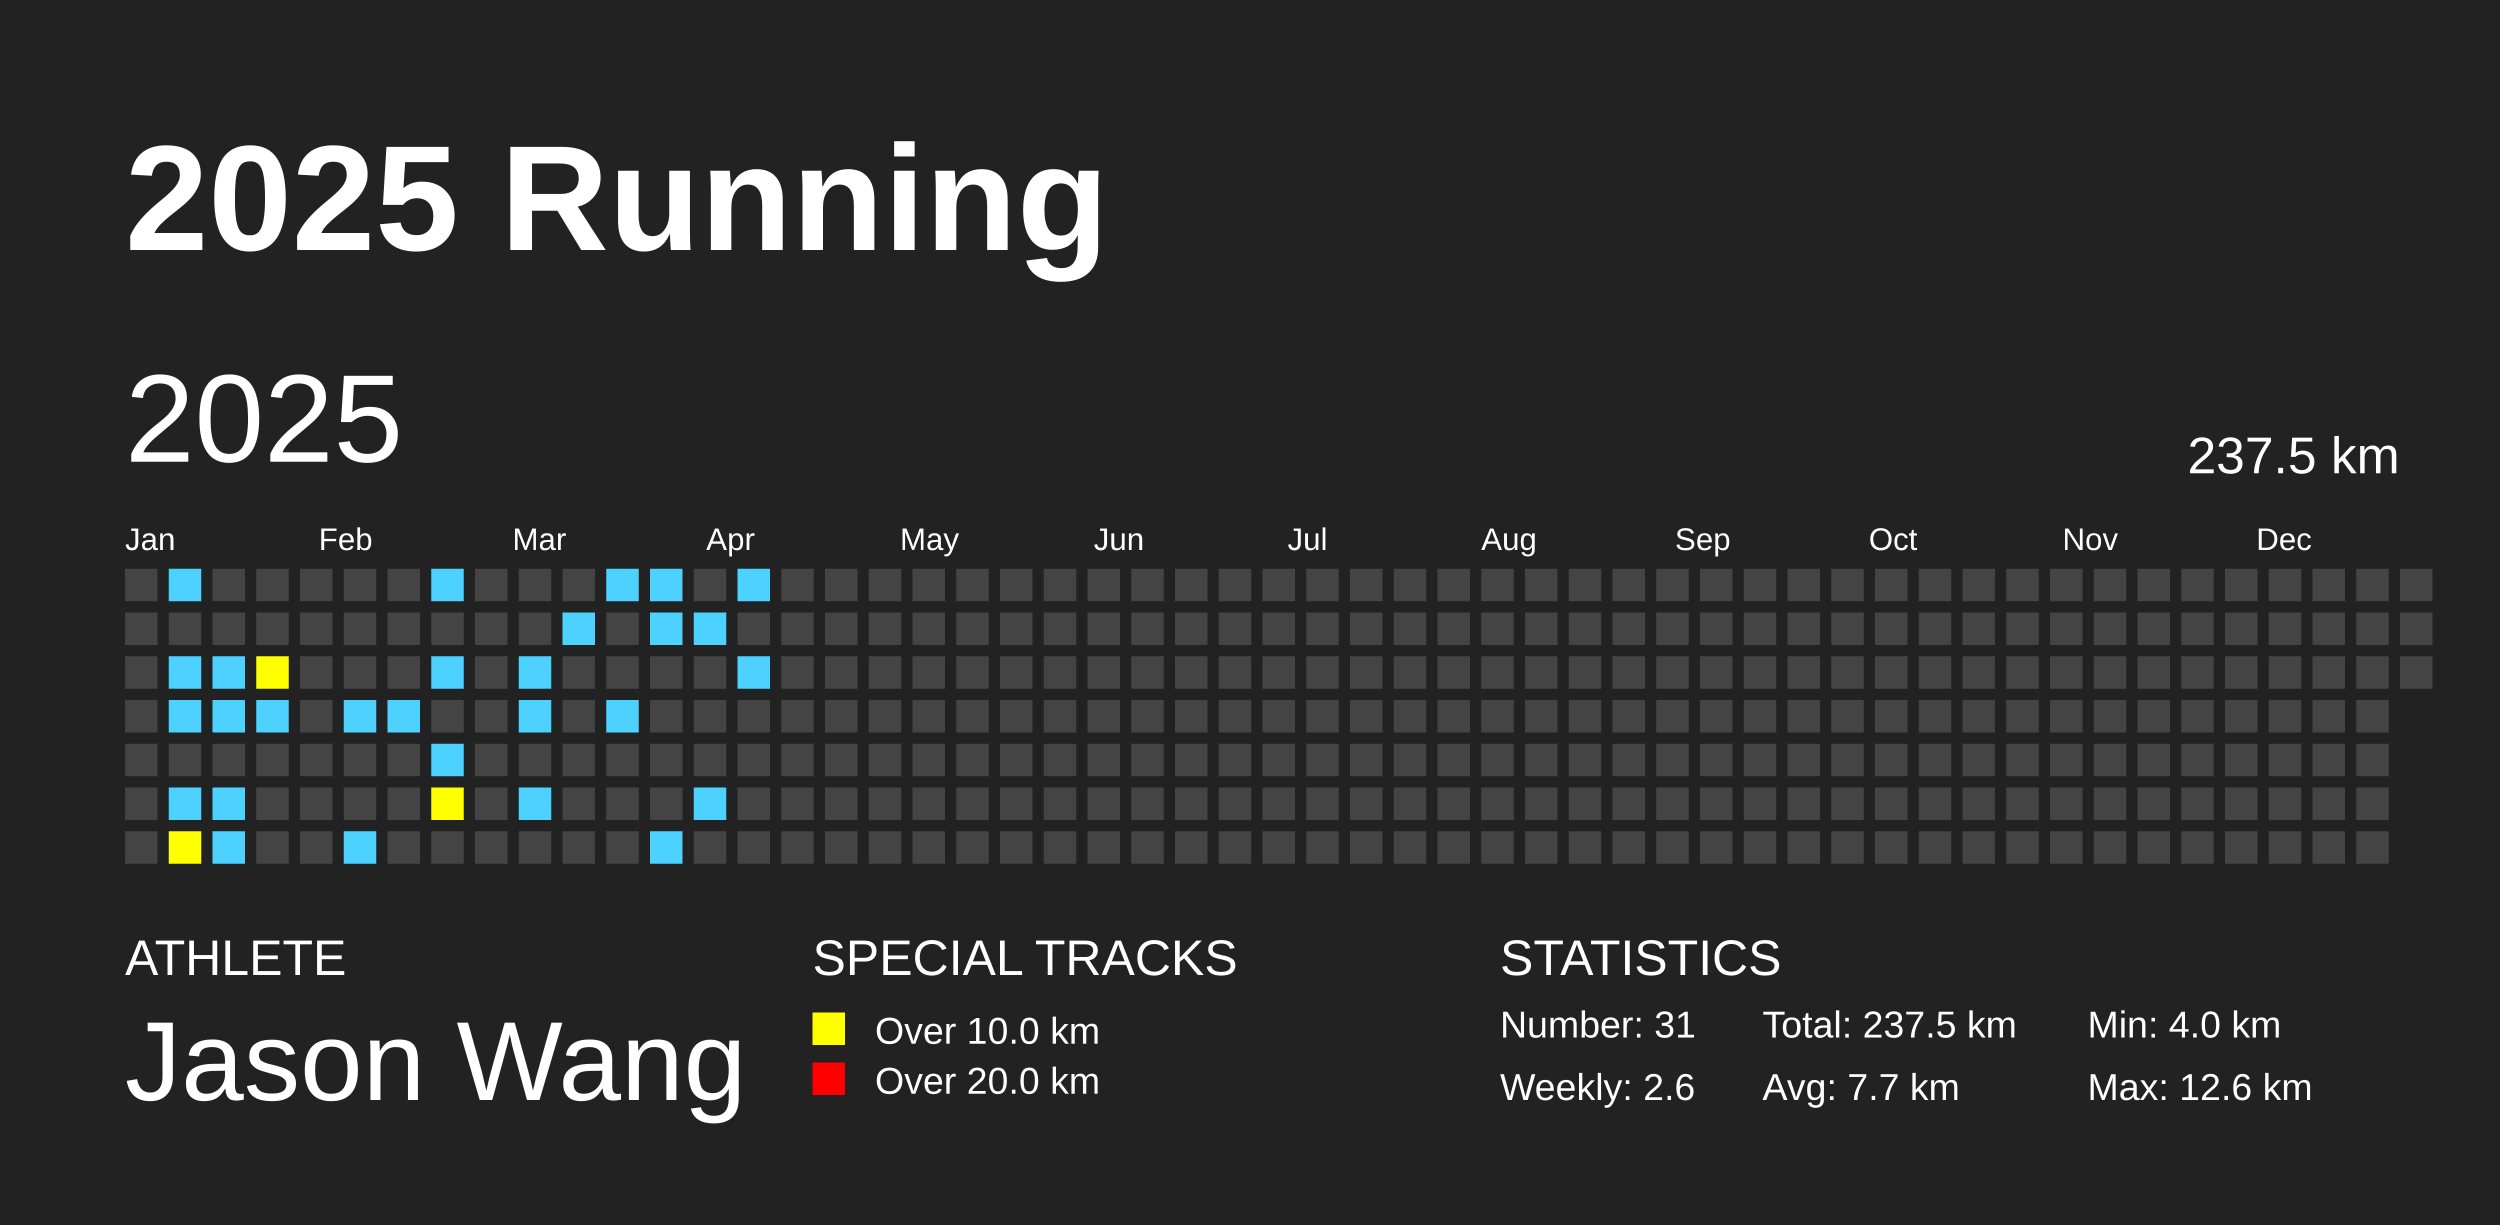
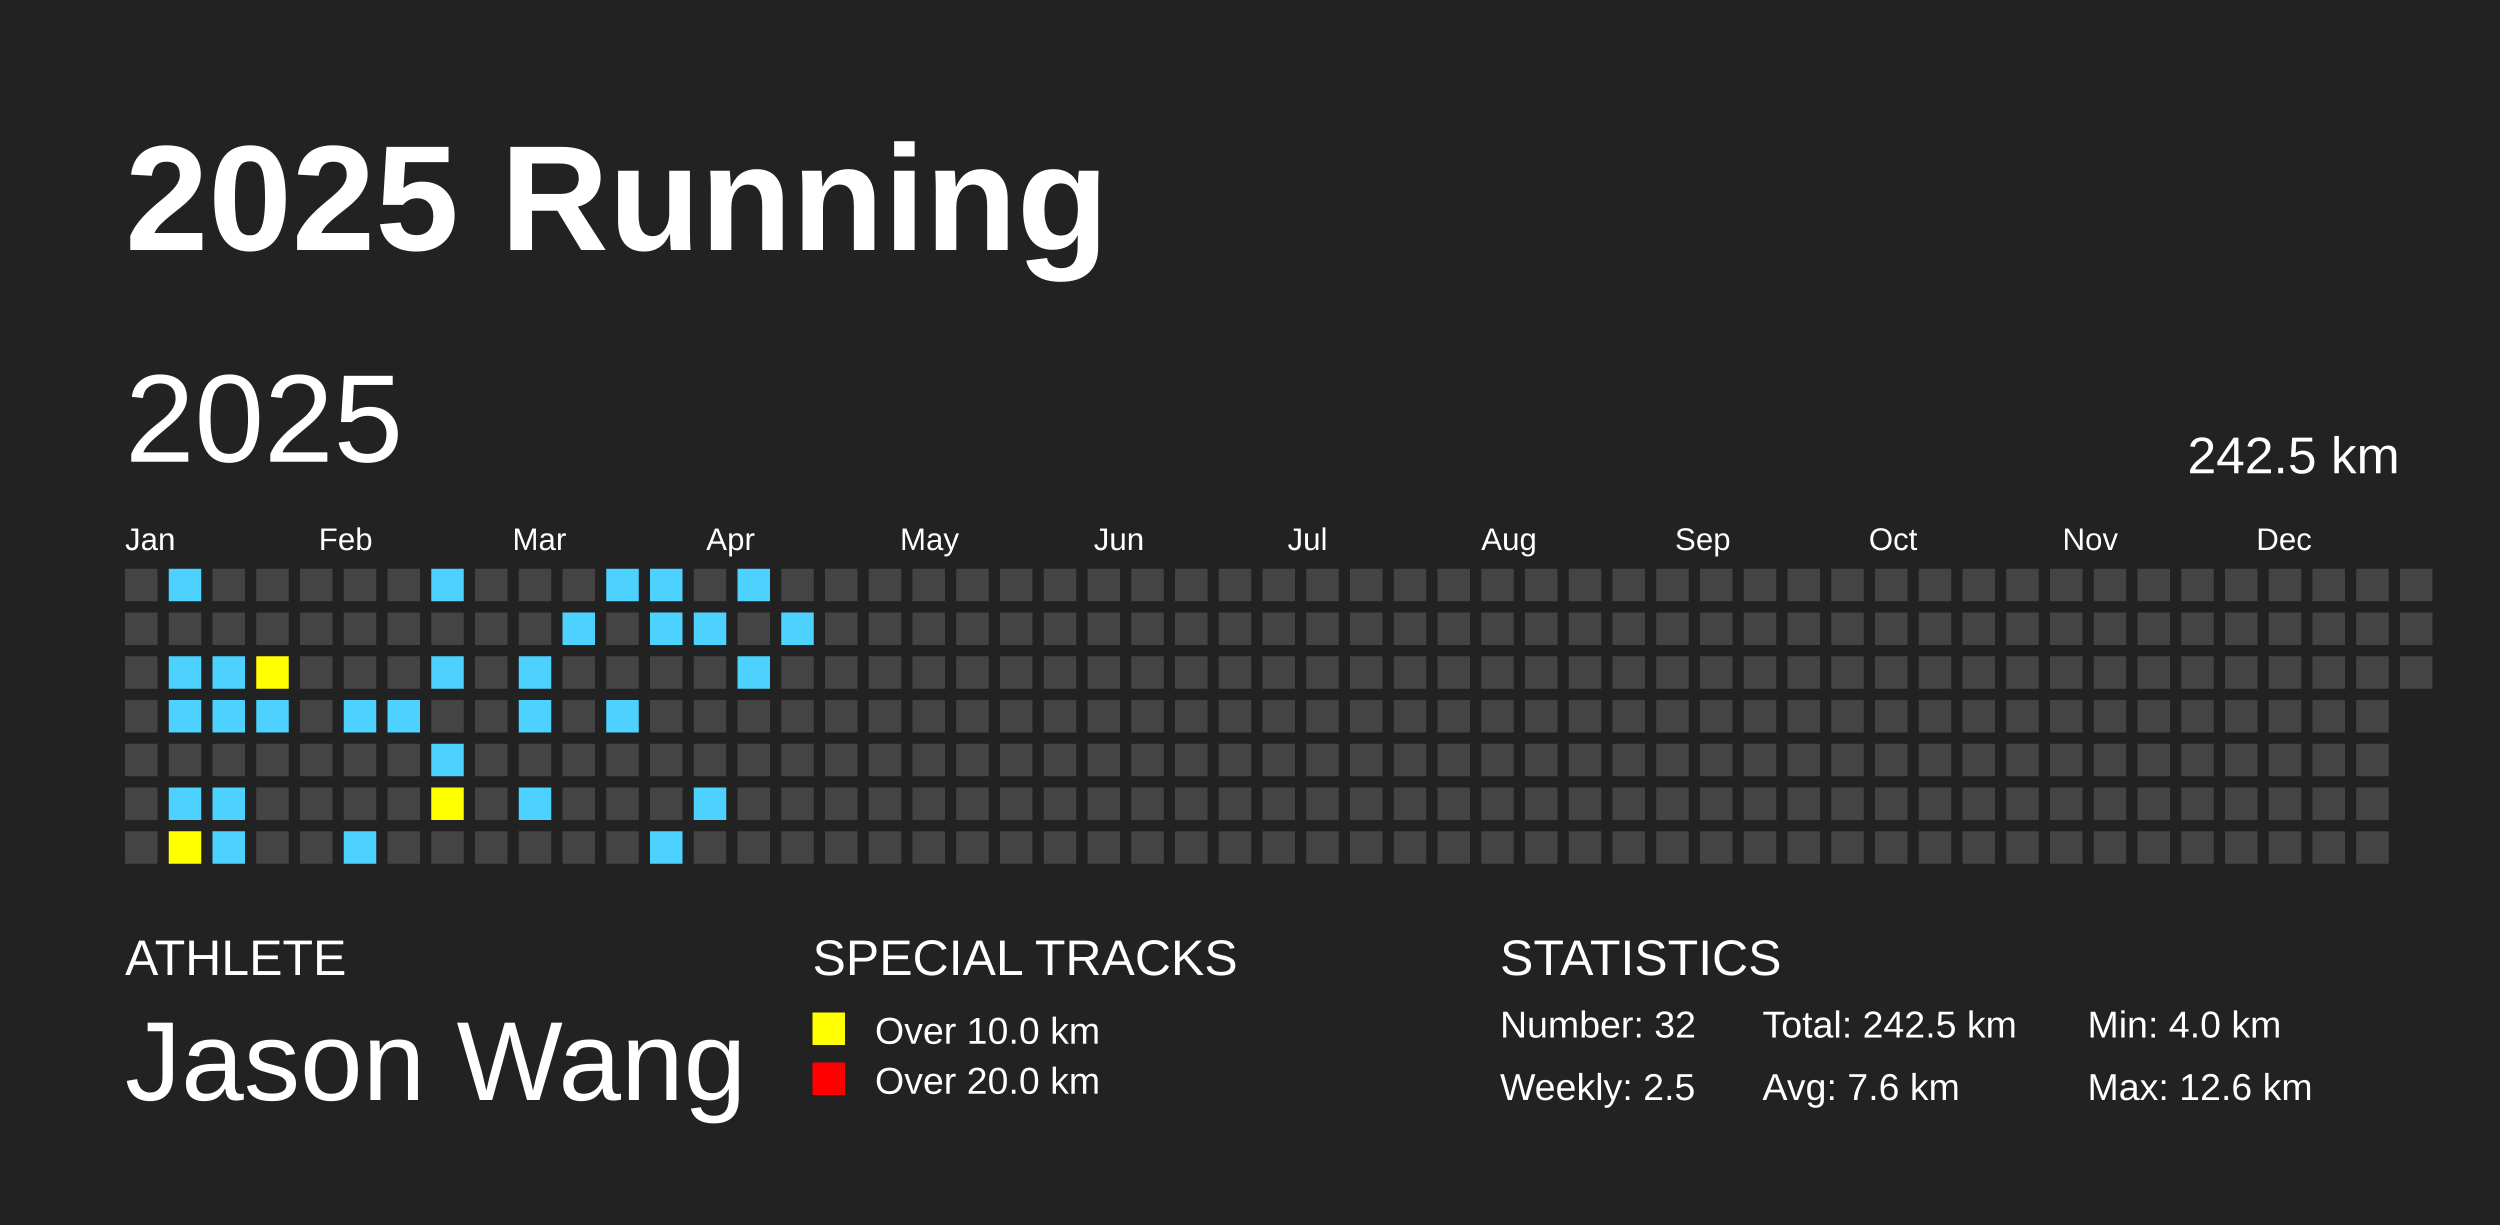
<svg xmlns="http://www.w3.org/2000/svg" baseProfile="full" height="98mm" version="1.1" viewBox="0,0,200,98" width="200mm">
  <defs />
  <rect fill="#222222" height="98" width="200" x="0" y="0" />
  <text fill="#FFFFFF" style="font-size:12px; font-family:Arial; font-weight:bold;" x="10" y="20">2025 Running</text>
  <text fill="#FFFFFF" style="font-size:4px; font-family:Arial" x="10" y="78">ATHLETE</text>
  <text fill="#FFFFFF" style="font-size:9px; font-family:Arial" x="10" y="88">Jason Wang</text>
  <text fill="#FFFFFF" style="font-size:4px; font-family:Arial" x="65" y="78">SPECIAL TRACKS</text>
  <rect fill="yellow" height="2.6" width="2.6" x="65" y="81" />
  <text fill="#FFFFFF" style="font-size:3px; font-family:Arial" x="70" y="83.5">Over 10.0 km</text>
  <rect fill="red" height="2.6" width="2.6" x="65" y="85" />
  <text fill="#FFFFFF" style="font-size:3px; font-family:Arial" x="70" y="87.5">Over 20.0 km</text>
  <text fill="#FFFFFF" style="font-size:4px; font-family:Arial" x="120" y="78">STATISTICS</text>
-   <text fill="#FFFFFF" style="font-size:3px; font-family:Arial" x="120" y="83">Number: 31</text>
-   <text fill="#FFFFFF" style="font-size:3px; font-family:Arial" x="120" y="88">Weekly: 2.6</text>
-   <text fill="#FFFFFF" style="font-size:3px; font-family:Arial" x="141" y="83">Total: 237.5 km</text>
-   <text fill="#FFFFFF" style="font-size:3px; font-family:Arial" x="141" y="88">Avg: 7.7 km</text>
+   <text fill="#FFFFFF" style="font-size:3px; font-family:Arial" x="120" y="83">Number: 32</text>
+   <text fill="#FFFFFF" style="font-size:3px; font-family:Arial" x="120" y="88">Weekly: 2.5</text>
+   <text fill="#FFFFFF" style="font-size:3px; font-family:Arial" x="141" y="83">Total: 242.5 km</text>
+   <text fill="#FFFFFF" style="font-size:3px; font-family:Arial" x="141" y="88">Avg: 7.6 km</text>
  <text fill="#FFFFFF" style="font-size:3px; font-family:Arial" x="167" y="83">Min: 4.0 km</text>
  <text fill="#FFFFFF" style="font-size:3px; font-family:Arial" x="167" y="88">Max: 12.6 km</text>
  <text dominant-baseline="hanging" fill="#FFFFFF" style="font-size:10.0px; font-family:Arial;" x="10" y="30">2025</text>
-   <text dominant-baseline="hanging" fill="#FFFFFF" style="font-size:4.125px; font-family:Arial;" x="175" y="35">237.5 km</text>
+   <text dominant-baseline="hanging" fill="#FFFFFF" style="font-size:4.125px; font-family:Arial;" x="175" y="35">242.5 km</text>
  <text fill="#FFFFFF" style="font-size:2.5px; font-family:Arial" x="10.0" y="44">Jan</text>
  <text fill="#FFFFFF" style="font-size:2.5px; font-family:Arial" x="25.5" y="44">Feb</text>
  <text fill="#FFFFFF" style="font-size:2.5px; font-family:Arial" x="41.0" y="44">Mar</text>
  <text fill="#FFFFFF" style="font-size:2.5px; font-family:Arial" x="56.5" y="44">Apr</text>
  <text fill="#FFFFFF" style="font-size:2.5px; font-family:Arial" x="72.0" y="44">May</text>
  <text fill="#FFFFFF" style="font-size:2.5px; font-family:Arial" x="87.5" y="44">Jun</text>
  <text fill="#FFFFFF" style="font-size:2.5px; font-family:Arial" x="103.0" y="44">Jul</text>
  <text fill="#FFFFFF" style="font-size:2.5px; font-family:Arial" x="118.5" y="44">Aug</text>
  <text fill="#FFFFFF" style="font-size:2.5px; font-family:Arial" x="134.0" y="44">Sep</text>
  <text fill="#FFFFFF" style="font-size:2.5px; font-family:Arial" x="149.5" y="44">Oct</text>
  <text fill="#FFFFFF" style="font-size:2.5px; font-family:Arial" x="165.0" y="44">Nov</text>
  <text fill="#FFFFFF" style="font-size:2.5px; font-family:Arial" x="180.5" y="44">Dec</text>
  <rect fill="#444444" height="2.6" width="2.6" x="10.0" y="45.5" />
  <rect fill="#444444" height="2.6" width="2.6" x="10.0" y="49.0" />
  <rect fill="#444444" height="2.6" width="2.6" x="10.0" y="52.5" />
  <rect fill="#444444" height="2.6" width="2.6" x="10.0" y="56.0" />
  <rect fill="#444444" height="2.6" width="2.6" x="10.0" y="59.5" />
  <rect fill="#444444" height="2.6" width="2.6" x="10.0" y="63.0" />
  <rect fill="#444444" height="2.6" width="2.6" x="10.0" y="66.5" />
  <rect fill="#4DD2FF" height="2.6" width="2.6" x="13.5" y="45.5" />
  <rect fill="#444444" height="2.6" width="2.6" x="13.5" y="49.0" />
  <rect fill="#4DD2FF" height="2.6" width="2.6" x="13.5" y="52.5" />
  <rect fill="#4DD2FF" height="2.6" width="2.6" x="13.5" y="56.0" />
  <rect fill="#444444" height="2.6" width="2.6" x="13.5" y="59.5" />
  <rect fill="#4DD2FF" height="2.6" width="2.6" x="13.5" y="63.0" />
  <rect fill="yellow" height="2.6" width="2.6" x="13.5" y="66.5" />
  <rect fill="#444444" height="2.6" width="2.6" x="17.0" y="45.5" />
  <rect fill="#444444" height="2.6" width="2.6" x="17.0" y="49.0" />
  <rect fill="#4DD2FF" height="2.6" width="2.6" x="17.0" y="52.5" />
  <rect fill="#4DD2FF" height="2.6" width="2.6" x="17.0" y="56.0" />
  <rect fill="#444444" height="2.6" width="2.6" x="17.0" y="59.5" />
  <rect fill="#4DD2FF" height="2.6" width="2.6" x="17.0" y="63.0" />
  <rect fill="#4DD2FF" height="2.6" width="2.6" x="17.0" y="66.5" />
  <rect fill="#444444" height="2.6" width="2.6" x="20.5" y="45.5" />
  <rect fill="#444444" height="2.6" width="2.6" x="20.5" y="49.0" />
  <rect fill="yellow" height="2.6" width="2.6" x="20.5" y="52.5" />
  <rect fill="#4DD2FF" height="2.6" width="2.6" x="20.5" y="56.0" />
  <rect fill="#444444" height="2.6" width="2.6" x="20.5" y="59.5" />
  <rect fill="#444444" height="2.6" width="2.6" x="20.5" y="63.0" />
  <rect fill="#444444" height="2.6" width="2.6" x="20.5" y="66.5" />
  <rect fill="#444444" height="2.6" width="2.6" x="24.0" y="45.5" />
  <rect fill="#444444" height="2.6" width="2.6" x="24.0" y="49.0" />
  <rect fill="#444444" height="2.6" width="2.6" x="24.0" y="52.5" />
  <rect fill="#444444" height="2.6" width="2.6" x="24.0" y="56.0" />
  <rect fill="#444444" height="2.6" width="2.6" x="24.0" y="59.5" />
  <rect fill="#444444" height="2.6" width="2.6" x="24.0" y="63.0" />
  <rect fill="#444444" height="2.6" width="2.6" x="24.0" y="66.5" />
  <rect fill="#444444" height="2.6" width="2.6" x="27.5" y="45.5" />
  <rect fill="#444444" height="2.6" width="2.6" x="27.5" y="49.0" />
  <rect fill="#444444" height="2.6" width="2.6" x="27.5" y="52.5" />
  <rect fill="#4DD2FF" height="2.6" width="2.6" x="27.5" y="56.0" />
  <rect fill="#444444" height="2.6" width="2.6" x="27.5" y="59.5" />
  <rect fill="#444444" height="2.6" width="2.6" x="27.5" y="63.0" />
  <rect fill="#4DD2FF" height="2.6" width="2.6" x="27.5" y="66.5" />
  <rect fill="#444444" height="2.6" width="2.6" x="31.0" y="45.5" />
  <rect fill="#444444" height="2.6" width="2.6" x="31.0" y="49.0" />
  <rect fill="#444444" height="2.6" width="2.6" x="31.0" y="52.5" />
  <rect fill="#4DD2FF" height="2.6" width="2.6" x="31.0" y="56.0" />
  <rect fill="#444444" height="2.6" width="2.6" x="31.0" y="59.5" />
  <rect fill="#444444" height="2.6" width="2.6" x="31.0" y="63.0" />
  <rect fill="#444444" height="2.6" width="2.6" x="31.0" y="66.5" />
  <rect fill="#4DD2FF" height="2.6" width="2.6" x="34.5" y="45.5" />
  <rect fill="#444444" height="2.6" width="2.6" x="34.5" y="49.0" />
  <rect fill="#4DD2FF" height="2.6" width="2.6" x="34.5" y="52.5" />
  <rect fill="#444444" height="2.6" width="2.6" x="34.5" y="56.0" />
  <rect fill="#4DD2FF" height="2.6" width="2.6" x="34.5" y="59.5" />
  <rect fill="yellow" height="2.6" width="2.6" x="34.5" y="63.0" />
  <rect fill="#444444" height="2.6" width="2.6" x="34.5" y="66.5" />
  <rect fill="#444444" height="2.6" width="2.6" x="38.0" y="45.5" />
  <rect fill="#444444" height="2.6" width="2.6" x="38.0" y="49.0" />
  <rect fill="#444444" height="2.6" width="2.6" x="38.0" y="52.5" />
  <rect fill="#444444" height="2.6" width="2.6" x="38.0" y="56.0" />
  <rect fill="#444444" height="2.6" width="2.6" x="38.0" y="59.5" />
  <rect fill="#444444" height="2.6" width="2.6" x="38.0" y="63.0" />
  <rect fill="#444444" height="2.6" width="2.6" x="38.0" y="66.5" />
  <rect fill="#444444" height="2.6" width="2.6" x="41.5" y="45.5" />
  <rect fill="#444444" height="2.6" width="2.6" x="41.5" y="49.0" />
  <rect fill="#4DD2FF" height="2.6" width="2.6" x="41.5" y="52.5" />
  <rect fill="#4DD2FF" height="2.6" width="2.6" x="41.5" y="56.0" />
  <rect fill="#444444" height="2.6" width="2.6" x="41.5" y="59.5" />
  <rect fill="#4DD2FF" height="2.6" width="2.6" x="41.5" y="63.0" />
  <rect fill="#444444" height="2.6" width="2.6" x="41.5" y="66.5" />
  <rect fill="#444444" height="2.6" width="2.6" x="45.0" y="45.5" />
  <rect fill="#4DD2FF" height="2.6" width="2.6" x="45.0" y="49.0" />
  <rect fill="#444444" height="2.6" width="2.6" x="45.0" y="52.5" />
  <rect fill="#444444" height="2.6" width="2.6" x="45.0" y="56.0" />
  <rect fill="#444444" height="2.6" width="2.6" x="45.0" y="59.5" />
  <rect fill="#444444" height="2.6" width="2.6" x="45.0" y="63.0" />
  <rect fill="#444444" height="2.6" width="2.6" x="45.0" y="66.5" />
  <rect fill="#4DD2FF" height="2.6" width="2.6" x="48.5" y="45.5" />
  <rect fill="#444444" height="2.6" width="2.6" x="48.5" y="49.0" />
  <rect fill="#444444" height="2.6" width="2.6" x="48.5" y="52.5" />
  <rect fill="#4DD2FF" height="2.6" width="2.6" x="48.5" y="56.0" />
  <rect fill="#444444" height="2.6" width="2.6" x="48.5" y="59.5" />
  <rect fill="#444444" height="2.6" width="2.6" x="48.5" y="63.0" />
  <rect fill="#444444" height="2.6" width="2.6" x="48.5" y="66.5" />
  <rect fill="#4DD2FF" height="2.6" width="2.6" x="52.0" y="45.5" />
  <rect fill="#4DD2FF" height="2.6" width="2.6" x="52.0" y="49.0" />
  <rect fill="#444444" height="2.6" width="2.6" x="52.0" y="52.5" />
  <rect fill="#444444" height="2.6" width="2.6" x="52.0" y="56.0" />
  <rect fill="#444444" height="2.6" width="2.6" x="52.0" y="59.5" />
  <rect fill="#444444" height="2.6" width="2.6" x="52.0" y="63.0" />
  <rect fill="#4DD2FF" height="2.6" width="2.6" x="52.0" y="66.5" />
  <rect fill="#444444" height="2.6" width="2.6" x="55.5" y="45.5" />
  <rect fill="#4DD2FF" height="2.6" width="2.6" x="55.5" y="49.0" />
  <rect fill="#444444" height="2.6" width="2.6" x="55.5" y="52.5" />
  <rect fill="#444444" height="2.6" width="2.6" x="55.5" y="56.0" />
  <rect fill="#444444" height="2.6" width="2.6" x="55.5" y="59.5" />
  <rect fill="#4DD2FF" height="2.6" width="2.6" x="55.5" y="63.0" />
  <rect fill="#444444" height="2.6" width="2.6" x="55.5" y="66.5" />
  <rect fill="#4DD2FF" height="2.6" width="2.6" x="59.0" y="45.5" />
  <rect fill="#444444" height="2.6" width="2.6" x="59.0" y="49.0" />
  <rect fill="#4DD2FF" height="2.6" width="2.6" x="59.0" y="52.5" />
  <rect fill="#444444" height="2.6" width="2.6" x="59.0" y="56.0" />
  <rect fill="#444444" height="2.6" width="2.6" x="59.0" y="59.5" />
  <rect fill="#444444" height="2.6" width="2.6" x="59.0" y="63.0" />
  <rect fill="#444444" height="2.6" width="2.6" x="59.0" y="66.5" />
  <rect fill="#444444" height="2.6" width="2.6" x="62.5" y="45.5" />
-   <rect fill="#444444" height="2.6" width="2.6" x="62.5" y="49.0" />
+   <rect fill="#4DD2FF" height="2.6" width="2.6" x="62.5" y="49.0" />
  <rect fill="#444444" height="2.6" width="2.6" x="62.5" y="52.5" />
  <rect fill="#444444" height="2.6" width="2.6" x="62.5" y="56.0" />
  <rect fill="#444444" height="2.6" width="2.6" x="62.5" y="59.5" />
  <rect fill="#444444" height="2.6" width="2.6" x="62.5" y="63.0" />
  <rect fill="#444444" height="2.6" width="2.6" x="62.5" y="66.5" />
  <rect fill="#444444" height="2.6" width="2.6" x="66.0" y="45.5" />
  <rect fill="#444444" height="2.6" width="2.6" x="66.0" y="49.0" />
  <rect fill="#444444" height="2.6" width="2.6" x="66.0" y="52.5" />
  <rect fill="#444444" height="2.6" width="2.6" x="66.0" y="56.0" />
  <rect fill="#444444" height="2.6" width="2.6" x="66.0" y="59.5" />
  <rect fill="#444444" height="2.6" width="2.6" x="66.0" y="63.0" />
  <rect fill="#444444" height="2.6" width="2.6" x="66.0" y="66.5" />
  <rect fill="#444444" height="2.6" width="2.6" x="69.5" y="45.5" />
  <rect fill="#444444" height="2.6" width="2.6" x="69.5" y="49.0" />
  <rect fill="#444444" height="2.6" width="2.6" x="69.5" y="52.5" />
  <rect fill="#444444" height="2.6" width="2.6" x="69.5" y="56.0" />
  <rect fill="#444444" height="2.6" width="2.6" x="69.5" y="59.5" />
  <rect fill="#444444" height="2.6" width="2.6" x="69.5" y="63.0" />
  <rect fill="#444444" height="2.6" width="2.6" x="69.5" y="66.5" />
  <rect fill="#444444" height="2.6" width="2.6" x="73.0" y="45.5" />
  <rect fill="#444444" height="2.6" width="2.6" x="73.0" y="49.0" />
  <rect fill="#444444" height="2.6" width="2.6" x="73.0" y="52.5" />
  <rect fill="#444444" height="2.6" width="2.6" x="73.0" y="56.0" />
  <rect fill="#444444" height="2.6" width="2.6" x="73.0" y="59.5" />
  <rect fill="#444444" height="2.6" width="2.6" x="73.0" y="63.0" />
  <rect fill="#444444" height="2.6" width="2.6" x="73.0" y="66.5" />
  <rect fill="#444444" height="2.6" width="2.6" x="76.5" y="45.5" />
  <rect fill="#444444" height="2.6" width="2.6" x="76.5" y="49.0" />
  <rect fill="#444444" height="2.6" width="2.6" x="76.5" y="52.5" />
  <rect fill="#444444" height="2.6" width="2.6" x="76.5" y="56.0" />
  <rect fill="#444444" height="2.6" width="2.6" x="76.5" y="59.5" />
  <rect fill="#444444" height="2.6" width="2.6" x="76.5" y="63.0" />
  <rect fill="#444444" height="2.6" width="2.6" x="76.5" y="66.5" />
  <rect fill="#444444" height="2.6" width="2.6" x="80.0" y="45.5" />
  <rect fill="#444444" height="2.6" width="2.6" x="80.0" y="49.0" />
  <rect fill="#444444" height="2.6" width="2.6" x="80.0" y="52.5" />
  <rect fill="#444444" height="2.6" width="2.6" x="80.0" y="56.0" />
  <rect fill="#444444" height="2.6" width="2.6" x="80.0" y="59.5" />
  <rect fill="#444444" height="2.6" width="2.6" x="80.0" y="63.0" />
  <rect fill="#444444" height="2.6" width="2.6" x="80.0" y="66.5" />
  <rect fill="#444444" height="2.6" width="2.6" x="83.5" y="45.5" />
  <rect fill="#444444" height="2.6" width="2.6" x="83.5" y="49.0" />
  <rect fill="#444444" height="2.6" width="2.6" x="83.5" y="52.5" />
  <rect fill="#444444" height="2.6" width="2.6" x="83.5" y="56.0" />
  <rect fill="#444444" height="2.6" width="2.6" x="83.5" y="59.5" />
  <rect fill="#444444" height="2.6" width="2.6" x="83.5" y="63.0" />
  <rect fill="#444444" height="2.6" width="2.6" x="83.5" y="66.5" />
  <rect fill="#444444" height="2.6" width="2.6" x="87.0" y="45.5" />
  <rect fill="#444444" height="2.6" width="2.6" x="87.0" y="49.0" />
  <rect fill="#444444" height="2.6" width="2.6" x="87.0" y="52.5" />
  <rect fill="#444444" height="2.6" width="2.6" x="87.0" y="56.0" />
  <rect fill="#444444" height="2.6" width="2.6" x="87.0" y="59.5" />
  <rect fill="#444444" height="2.6" width="2.6" x="87.0" y="63.0" />
  <rect fill="#444444" height="2.6" width="2.6" x="87.0" y="66.5" />
  <rect fill="#444444" height="2.6" width="2.6" x="90.5" y="45.5" />
  <rect fill="#444444" height="2.6" width="2.6" x="90.5" y="49.0" />
  <rect fill="#444444" height="2.6" width="2.6" x="90.5" y="52.5" />
  <rect fill="#444444" height="2.6" width="2.6" x="90.5" y="56.0" />
  <rect fill="#444444" height="2.6" width="2.6" x="90.5" y="59.5" />
  <rect fill="#444444" height="2.6" width="2.6" x="90.5" y="63.0" />
  <rect fill="#444444" height="2.6" width="2.6" x="90.5" y="66.5" />
  <rect fill="#444444" height="2.6" width="2.6" x="94.0" y="45.5" />
  <rect fill="#444444" height="2.6" width="2.6" x="94.0" y="49.0" />
  <rect fill="#444444" height="2.6" width="2.6" x="94.0" y="52.5" />
  <rect fill="#444444" height="2.6" width="2.6" x="94.0" y="56.0" />
  <rect fill="#444444" height="2.6" width="2.6" x="94.0" y="59.5" />
  <rect fill="#444444" height="2.6" width="2.6" x="94.0" y="63.0" />
  <rect fill="#444444" height="2.6" width="2.6" x="94.0" y="66.5" />
  <rect fill="#444444" height="2.6" width="2.6" x="97.5" y="45.5" />
  <rect fill="#444444" height="2.6" width="2.6" x="97.5" y="49.0" />
  <rect fill="#444444" height="2.6" width="2.6" x="97.5" y="52.5" />
  <rect fill="#444444" height="2.6" width="2.6" x="97.5" y="56.0" />
  <rect fill="#444444" height="2.6" width="2.6" x="97.5" y="59.5" />
  <rect fill="#444444" height="2.6" width="2.6" x="97.5" y="63.0" />
  <rect fill="#444444" height="2.6" width="2.6" x="97.5" y="66.5" />
  <rect fill="#444444" height="2.6" width="2.6" x="101.0" y="45.5" />
  <rect fill="#444444" height="2.6" width="2.6" x="101.0" y="49.0" />
  <rect fill="#444444" height="2.6" width="2.6" x="101.0" y="52.5" />
  <rect fill="#444444" height="2.6" width="2.6" x="101.0" y="56.0" />
  <rect fill="#444444" height="2.6" width="2.6" x="101.0" y="59.5" />
  <rect fill="#444444" height="2.6" width="2.6" x="101.0" y="63.0" />
  <rect fill="#444444" height="2.6" width="2.6" x="101.0" y="66.5" />
  <rect fill="#444444" height="2.6" width="2.6" x="104.5" y="45.5" />
  <rect fill="#444444" height="2.6" width="2.6" x="104.5" y="49.0" />
  <rect fill="#444444" height="2.6" width="2.6" x="104.5" y="52.5" />
  <rect fill="#444444" height="2.6" width="2.6" x="104.5" y="56.0" />
  <rect fill="#444444" height="2.6" width="2.6" x="104.5" y="59.5" />
  <rect fill="#444444" height="2.6" width="2.6" x="104.5" y="63.0" />
  <rect fill="#444444" height="2.6" width="2.6" x="104.5" y="66.5" />
  <rect fill="#444444" height="2.6" width="2.6" x="108.0" y="45.5" />
  <rect fill="#444444" height="2.6" width="2.6" x="108.0" y="49.0" />
  <rect fill="#444444" height="2.6" width="2.6" x="108.0" y="52.5" />
  <rect fill="#444444" height="2.6" width="2.6" x="108.0" y="56.0" />
  <rect fill="#444444" height="2.6" width="2.6" x="108.0" y="59.5" />
  <rect fill="#444444" height="2.6" width="2.6" x="108.0" y="63.0" />
  <rect fill="#444444" height="2.6" width="2.6" x="108.0" y="66.5" />
  <rect fill="#444444" height="2.6" width="2.6" x="111.5" y="45.5" />
  <rect fill="#444444" height="2.6" width="2.6" x="111.5" y="49.0" />
  <rect fill="#444444" height="2.6" width="2.6" x="111.5" y="52.5" />
  <rect fill="#444444" height="2.6" width="2.6" x="111.5" y="56.0" />
  <rect fill="#444444" height="2.6" width="2.6" x="111.5" y="59.5" />
  <rect fill="#444444" height="2.6" width="2.6" x="111.5" y="63.0" />
  <rect fill="#444444" height="2.6" width="2.6" x="111.5" y="66.5" />
  <rect fill="#444444" height="2.6" width="2.6" x="115.0" y="45.5" />
  <rect fill="#444444" height="2.6" width="2.6" x="115.0" y="49.0" />
  <rect fill="#444444" height="2.6" width="2.6" x="115.0" y="52.5" />
  <rect fill="#444444" height="2.6" width="2.6" x="115.0" y="56.0" />
  <rect fill="#444444" height="2.6" width="2.6" x="115.0" y="59.5" />
  <rect fill="#444444" height="2.6" width="2.6" x="115.0" y="63.0" />
  <rect fill="#444444" height="2.6" width="2.6" x="115.0" y="66.5" />
  <rect fill="#444444" height="2.6" width="2.6" x="118.5" y="45.5" />
  <rect fill="#444444" height="2.6" width="2.6" x="118.5" y="49.0" />
  <rect fill="#444444" height="2.6" width="2.6" x="118.5" y="52.5" />
  <rect fill="#444444" height="2.6" width="2.6" x="118.5" y="56.0" />
  <rect fill="#444444" height="2.6" width="2.6" x="118.5" y="59.5" />
  <rect fill="#444444" height="2.6" width="2.6" x="118.5" y="63.0" />
  <rect fill="#444444" height="2.6" width="2.6" x="118.5" y="66.5" />
  <rect fill="#444444" height="2.6" width="2.6" x="122.0" y="45.5" />
  <rect fill="#444444" height="2.6" width="2.6" x="122.0" y="49.0" />
  <rect fill="#444444" height="2.6" width="2.6" x="122.0" y="52.5" />
  <rect fill="#444444" height="2.6" width="2.6" x="122.0" y="56.0" />
  <rect fill="#444444" height="2.6" width="2.6" x="122.0" y="59.5" />
  <rect fill="#444444" height="2.6" width="2.6" x="122.0" y="63.0" />
  <rect fill="#444444" height="2.6" width="2.6" x="122.0" y="66.5" />
  <rect fill="#444444" height="2.6" width="2.6" x="125.5" y="45.5" />
  <rect fill="#444444" height="2.6" width="2.6" x="125.5" y="49.0" />
  <rect fill="#444444" height="2.6" width="2.6" x="125.5" y="52.5" />
  <rect fill="#444444" height="2.6" width="2.6" x="125.5" y="56.0" />
  <rect fill="#444444" height="2.6" width="2.6" x="125.5" y="59.5" />
  <rect fill="#444444" height="2.6" width="2.6" x="125.5" y="63.0" />
  <rect fill="#444444" height="2.6" width="2.6" x="125.5" y="66.5" />
  <rect fill="#444444" height="2.6" width="2.6" x="129.0" y="45.5" />
  <rect fill="#444444" height="2.6" width="2.6" x="129.0" y="49.0" />
  <rect fill="#444444" height="2.6" width="2.6" x="129.0" y="52.5" />
  <rect fill="#444444" height="2.6" width="2.6" x="129.0" y="56.0" />
  <rect fill="#444444" height="2.6" width="2.6" x="129.0" y="59.5" />
  <rect fill="#444444" height="2.6" width="2.6" x="129.0" y="63.0" />
  <rect fill="#444444" height="2.6" width="2.6" x="129.0" y="66.5" />
  <rect fill="#444444" height="2.6" width="2.6" x="132.5" y="45.5" />
  <rect fill="#444444" height="2.6" width="2.6" x="132.5" y="49.0" />
  <rect fill="#444444" height="2.6" width="2.6" x="132.5" y="52.5" />
  <rect fill="#444444" height="2.6" width="2.6" x="132.5" y="56.0" />
  <rect fill="#444444" height="2.6" width="2.6" x="132.5" y="59.5" />
  <rect fill="#444444" height="2.6" width="2.6" x="132.5" y="63.0" />
  <rect fill="#444444" height="2.6" width="2.6" x="132.5" y="66.5" />
  <rect fill="#444444" height="2.6" width="2.6" x="136.0" y="45.5" />
  <rect fill="#444444" height="2.6" width="2.6" x="136.0" y="49.0" />
  <rect fill="#444444" height="2.6" width="2.6" x="136.0" y="52.5" />
  <rect fill="#444444" height="2.6" width="2.6" x="136.0" y="56.0" />
  <rect fill="#444444" height="2.6" width="2.6" x="136.0" y="59.5" />
  <rect fill="#444444" height="2.6" width="2.6" x="136.0" y="63.0" />
  <rect fill="#444444" height="2.6" width="2.6" x="136.0" y="66.5" />
  <rect fill="#444444" height="2.6" width="2.6" x="139.5" y="45.5" />
  <rect fill="#444444" height="2.6" width="2.6" x="139.5" y="49.0" />
  <rect fill="#444444" height="2.6" width="2.6" x="139.5" y="52.5" />
  <rect fill="#444444" height="2.6" width="2.6" x="139.5" y="56.0" />
  <rect fill="#444444" height="2.6" width="2.6" x="139.5" y="59.5" />
  <rect fill="#444444" height="2.6" width="2.6" x="139.5" y="63.0" />
  <rect fill="#444444" height="2.6" width="2.6" x="139.5" y="66.5" />
  <rect fill="#444444" height="2.6" width="2.6" x="143.0" y="45.5" />
  <rect fill="#444444" height="2.6" width="2.6" x="143.0" y="49.0" />
  <rect fill="#444444" height="2.6" width="2.6" x="143.0" y="52.5" />
  <rect fill="#444444" height="2.6" width="2.6" x="143.0" y="56.0" />
  <rect fill="#444444" height="2.6" width="2.6" x="143.0" y="59.5" />
  <rect fill="#444444" height="2.6" width="2.6" x="143.0" y="63.0" />
  <rect fill="#444444" height="2.6" width="2.6" x="143.0" y="66.5" />
  <rect fill="#444444" height="2.6" width="2.6" x="146.5" y="45.5" />
  <rect fill="#444444" height="2.6" width="2.6" x="146.5" y="49.0" />
  <rect fill="#444444" height="2.6" width="2.6" x="146.5" y="52.5" />
  <rect fill="#444444" height="2.6" width="2.6" x="146.5" y="56.0" />
  <rect fill="#444444" height="2.6" width="2.6" x="146.5" y="59.5" />
  <rect fill="#444444" height="2.6" width="2.6" x="146.5" y="63.0" />
  <rect fill="#444444" height="2.6" width="2.6" x="146.5" y="66.5" />
  <rect fill="#444444" height="2.6" width="2.6" x="150.0" y="45.5" />
  <rect fill="#444444" height="2.6" width="2.6" x="150.0" y="49.0" />
  <rect fill="#444444" height="2.6" width="2.6" x="150.0" y="52.5" />
  <rect fill="#444444" height="2.6" width="2.6" x="150.0" y="56.0" />
  <rect fill="#444444" height="2.6" width="2.6" x="150.0" y="59.5" />
  <rect fill="#444444" height="2.6" width="2.6" x="150.0" y="63.0" />
  <rect fill="#444444" height="2.6" width="2.6" x="150.0" y="66.5" />
  <rect fill="#444444" height="2.6" width="2.6" x="153.5" y="45.5" />
  <rect fill="#444444" height="2.6" width="2.6" x="153.5" y="49.0" />
  <rect fill="#444444" height="2.6" width="2.6" x="153.5" y="52.5" />
  <rect fill="#444444" height="2.6" width="2.6" x="153.5" y="56.0" />
  <rect fill="#444444" height="2.6" width="2.6" x="153.5" y="59.5" />
  <rect fill="#444444" height="2.6" width="2.6" x="153.5" y="63.0" />
  <rect fill="#444444" height="2.6" width="2.6" x="153.5" y="66.5" />
  <rect fill="#444444" height="2.6" width="2.6" x="157.0" y="45.5" />
  <rect fill="#444444" height="2.6" width="2.6" x="157.0" y="49.0" />
  <rect fill="#444444" height="2.6" width="2.6" x="157.0" y="52.5" />
  <rect fill="#444444" height="2.6" width="2.6" x="157.0" y="56.0" />
  <rect fill="#444444" height="2.6" width="2.6" x="157.0" y="59.5" />
  <rect fill="#444444" height="2.6" width="2.6" x="157.0" y="63.0" />
  <rect fill="#444444" height="2.6" width="2.6" x="157.0" y="66.5" />
  <rect fill="#444444" height="2.6" width="2.6" x="160.5" y="45.5" />
  <rect fill="#444444" height="2.6" width="2.6" x="160.5" y="49.0" />
  <rect fill="#444444" height="2.6" width="2.6" x="160.5" y="52.5" />
  <rect fill="#444444" height="2.6" width="2.6" x="160.5" y="56.0" />
  <rect fill="#444444" height="2.6" width="2.6" x="160.5" y="59.5" />
  <rect fill="#444444" height="2.6" width="2.6" x="160.5" y="63.0" />
  <rect fill="#444444" height="2.6" width="2.6" x="160.5" y="66.5" />
  <rect fill="#444444" height="2.6" width="2.6" x="164.0" y="45.5" />
  <rect fill="#444444" height="2.6" width="2.6" x="164.0" y="49.0" />
  <rect fill="#444444" height="2.6" width="2.6" x="164.0" y="52.5" />
  <rect fill="#444444" height="2.6" width="2.6" x="164.0" y="56.0" />
  <rect fill="#444444" height="2.6" width="2.6" x="164.0" y="59.5" />
  <rect fill="#444444" height="2.6" width="2.6" x="164.0" y="63.0" />
  <rect fill="#444444" height="2.6" width="2.6" x="164.0" y="66.5" />
  <rect fill="#444444" height="2.6" width="2.6" x="167.5" y="45.5" />
  <rect fill="#444444" height="2.6" width="2.6" x="167.5" y="49.0" />
  <rect fill="#444444" height="2.6" width="2.6" x="167.5" y="52.5" />
  <rect fill="#444444" height="2.6" width="2.6" x="167.5" y="56.0" />
  <rect fill="#444444" height="2.6" width="2.6" x="167.5" y="59.5" />
  <rect fill="#444444" height="2.6" width="2.6" x="167.5" y="63.0" />
  <rect fill="#444444" height="2.6" width="2.6" x="167.5" y="66.5" />
  <rect fill="#444444" height="2.6" width="2.6" x="171.0" y="45.5" />
  <rect fill="#444444" height="2.6" width="2.6" x="171.0" y="49.0" />
  <rect fill="#444444" height="2.6" width="2.6" x="171.0" y="52.5" />
  <rect fill="#444444" height="2.6" width="2.6" x="171.0" y="56.0" />
  <rect fill="#444444" height="2.6" width="2.6" x="171.0" y="59.5" />
  <rect fill="#444444" height="2.6" width="2.6" x="171.0" y="63.0" />
  <rect fill="#444444" height="2.6" width="2.6" x="171.0" y="66.5" />
  <rect fill="#444444" height="2.6" width="2.6" x="174.5" y="45.5" />
  <rect fill="#444444" height="2.6" width="2.6" x="174.5" y="49.0" />
  <rect fill="#444444" height="2.6" width="2.6" x="174.5" y="52.5" />
  <rect fill="#444444" height="2.6" width="2.6" x="174.5" y="56.0" />
  <rect fill="#444444" height="2.6" width="2.6" x="174.5" y="59.5" />
  <rect fill="#444444" height="2.6" width="2.6" x="174.5" y="63.0" />
  <rect fill="#444444" height="2.6" width="2.6" x="174.5" y="66.5" />
  <rect fill="#444444" height="2.6" width="2.6" x="178.0" y="45.5" />
  <rect fill="#444444" height="2.6" width="2.6" x="178.0" y="49.0" />
  <rect fill="#444444" height="2.6" width="2.6" x="178.0" y="52.5" />
  <rect fill="#444444" height="2.6" width="2.6" x="178.0" y="56.0" />
  <rect fill="#444444" height="2.6" width="2.6" x="178.0" y="59.5" />
  <rect fill="#444444" height="2.6" width="2.6" x="178.0" y="63.0" />
  <rect fill="#444444" height="2.6" width="2.6" x="178.0" y="66.5" />
  <rect fill="#444444" height="2.6" width="2.6" x="181.5" y="45.5" />
  <rect fill="#444444" height="2.6" width="2.6" x="181.5" y="49.0" />
  <rect fill="#444444" height="2.6" width="2.6" x="181.5" y="52.5" />
  <rect fill="#444444" height="2.6" width="2.6" x="181.5" y="56.0" />
  <rect fill="#444444" height="2.6" width="2.6" x="181.5" y="59.5" />
  <rect fill="#444444" height="2.6" width="2.6" x="181.5" y="63.0" />
  <rect fill="#444444" height="2.6" width="2.6" x="181.5" y="66.5" />
  <rect fill="#444444" height="2.6" width="2.6" x="185.0" y="45.5" />
  <rect fill="#444444" height="2.6" width="2.6" x="185.0" y="49.0" />
  <rect fill="#444444" height="2.6" width="2.6" x="185.0" y="52.5" />
  <rect fill="#444444" height="2.6" width="2.6" x="185.0" y="56.0" />
  <rect fill="#444444" height="2.6" width="2.6" x="185.0" y="59.5" />
  <rect fill="#444444" height="2.6" width="2.6" x="185.0" y="63.0" />
  <rect fill="#444444" height="2.6" width="2.6" x="185.0" y="66.5" />
  <rect fill="#444444" height="2.6" width="2.6" x="188.5" y="45.5" />
  <rect fill="#444444" height="2.6" width="2.6" x="188.5" y="49.0" />
  <rect fill="#444444" height="2.6" width="2.6" x="188.5" y="52.5" />
  <rect fill="#444444" height="2.6" width="2.6" x="188.5" y="56.0" />
  <rect fill="#444444" height="2.6" width="2.6" x="188.5" y="59.5" />
  <rect fill="#444444" height="2.6" width="2.6" x="188.5" y="63.0" />
  <rect fill="#444444" height="2.6" width="2.6" x="188.5" y="66.5" />
  <rect fill="#444444" height="2.6" width="2.6" x="192.0" y="45.5" />
  <rect fill="#444444" height="2.6" width="2.6" x="192.0" y="49.0" />
  <rect fill="#444444" height="2.6" width="2.6" x="192.0" y="52.5" />
</svg>
